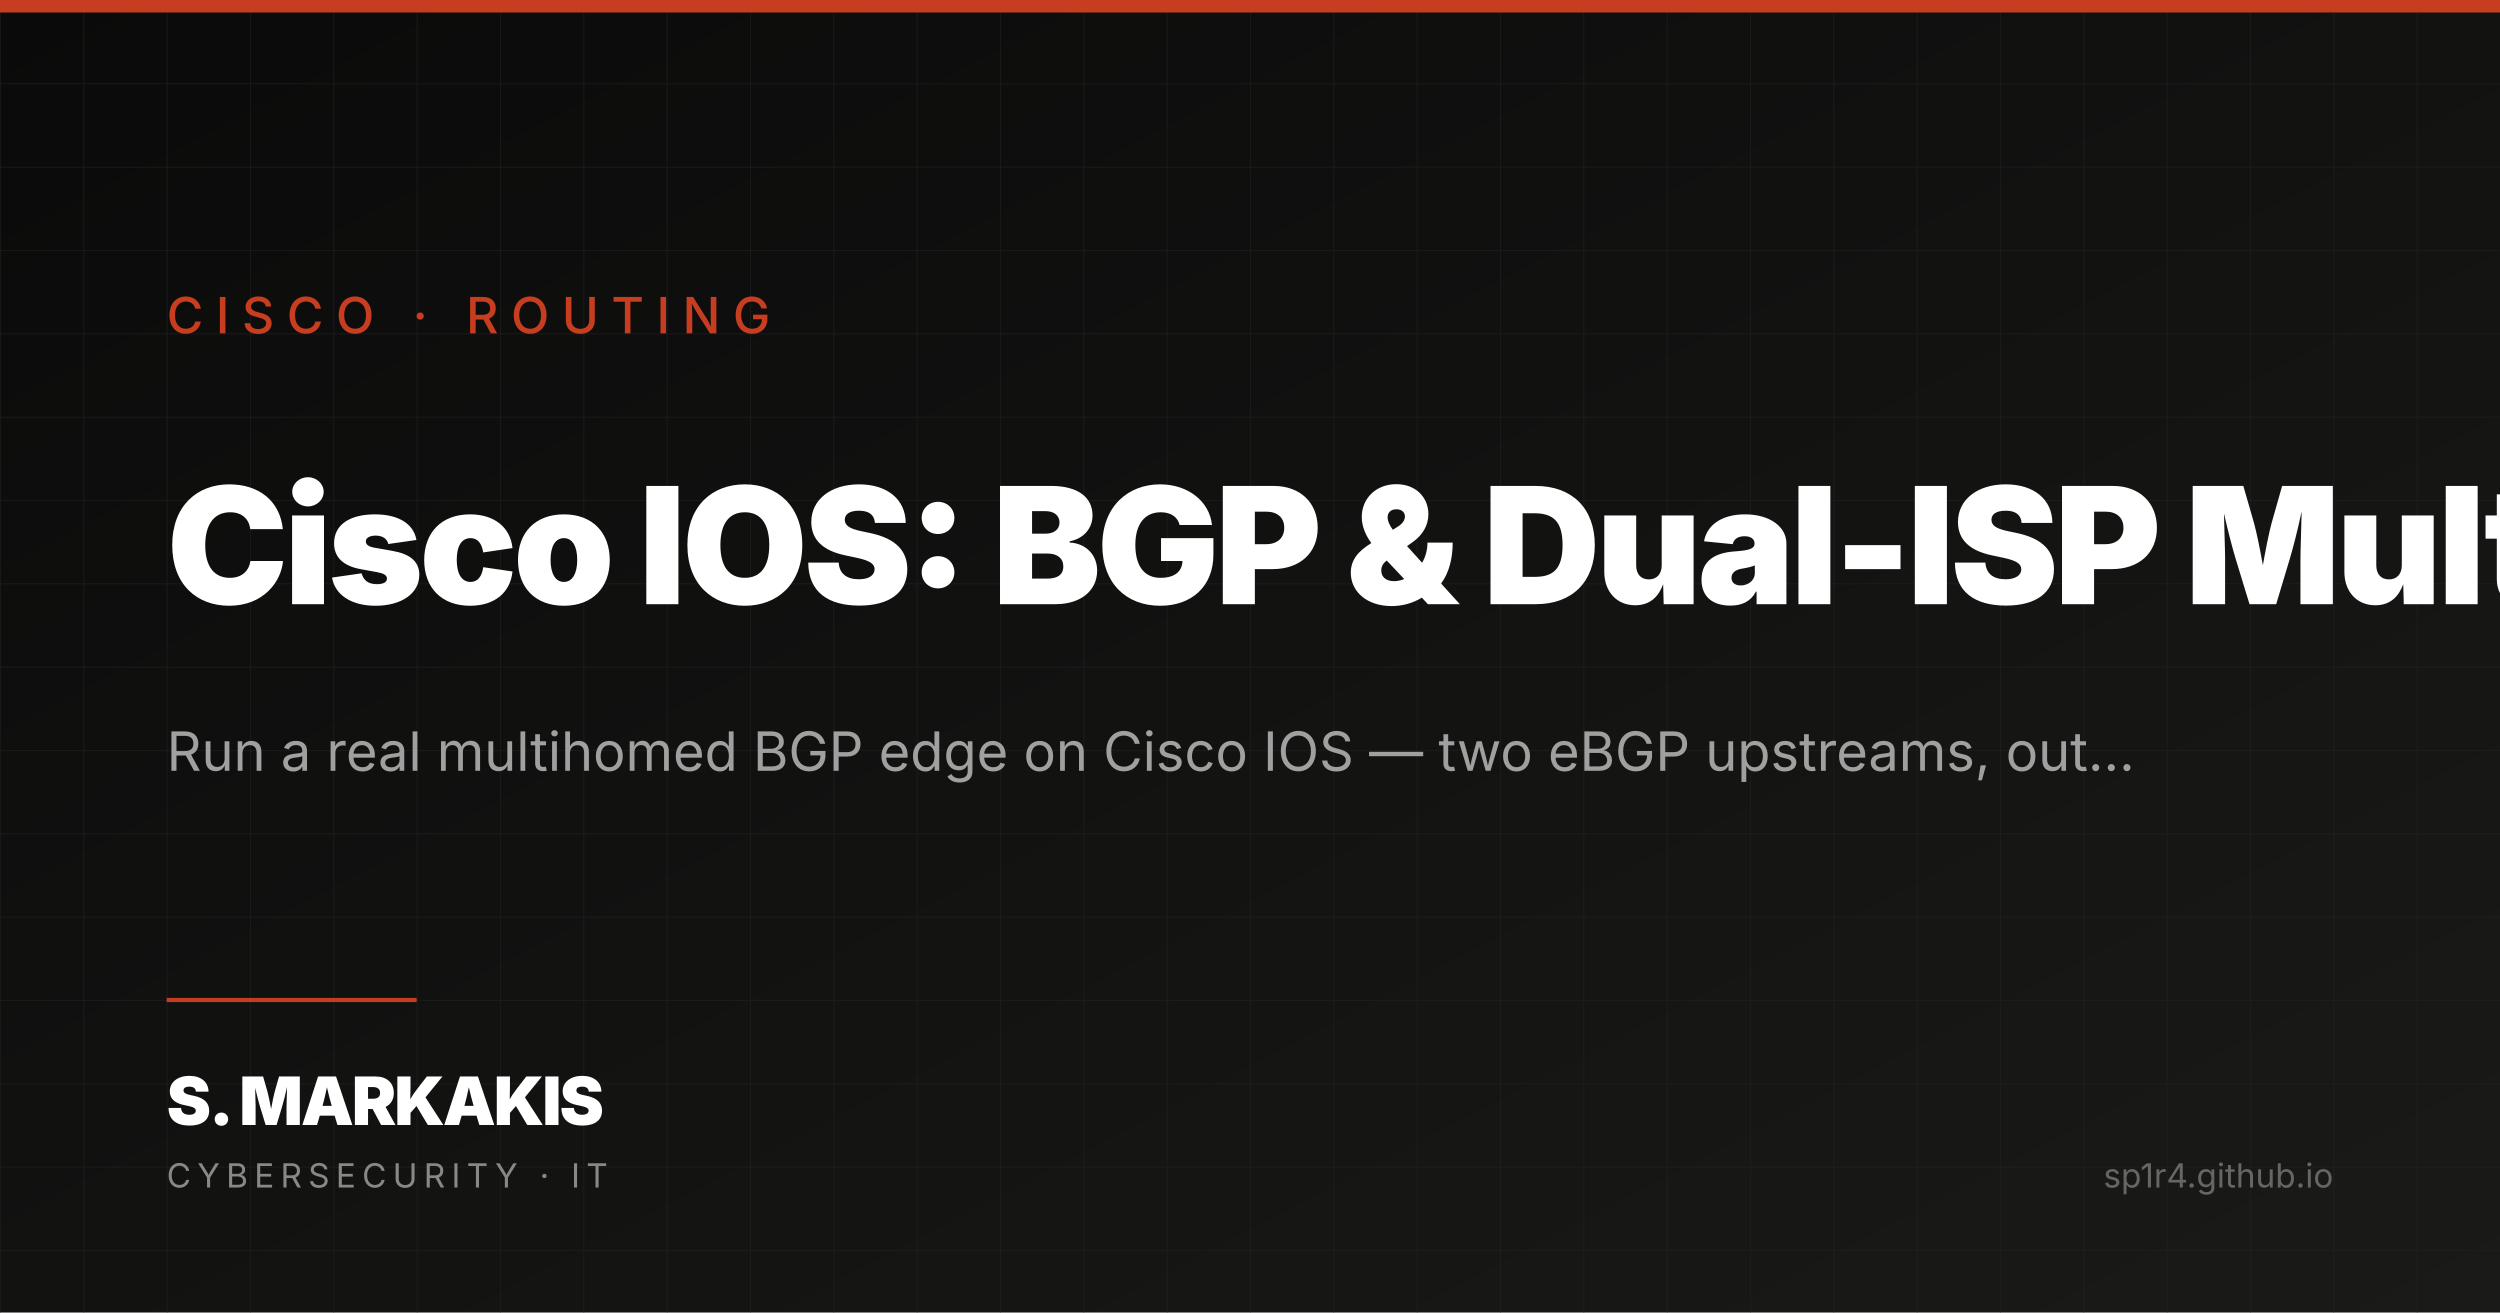
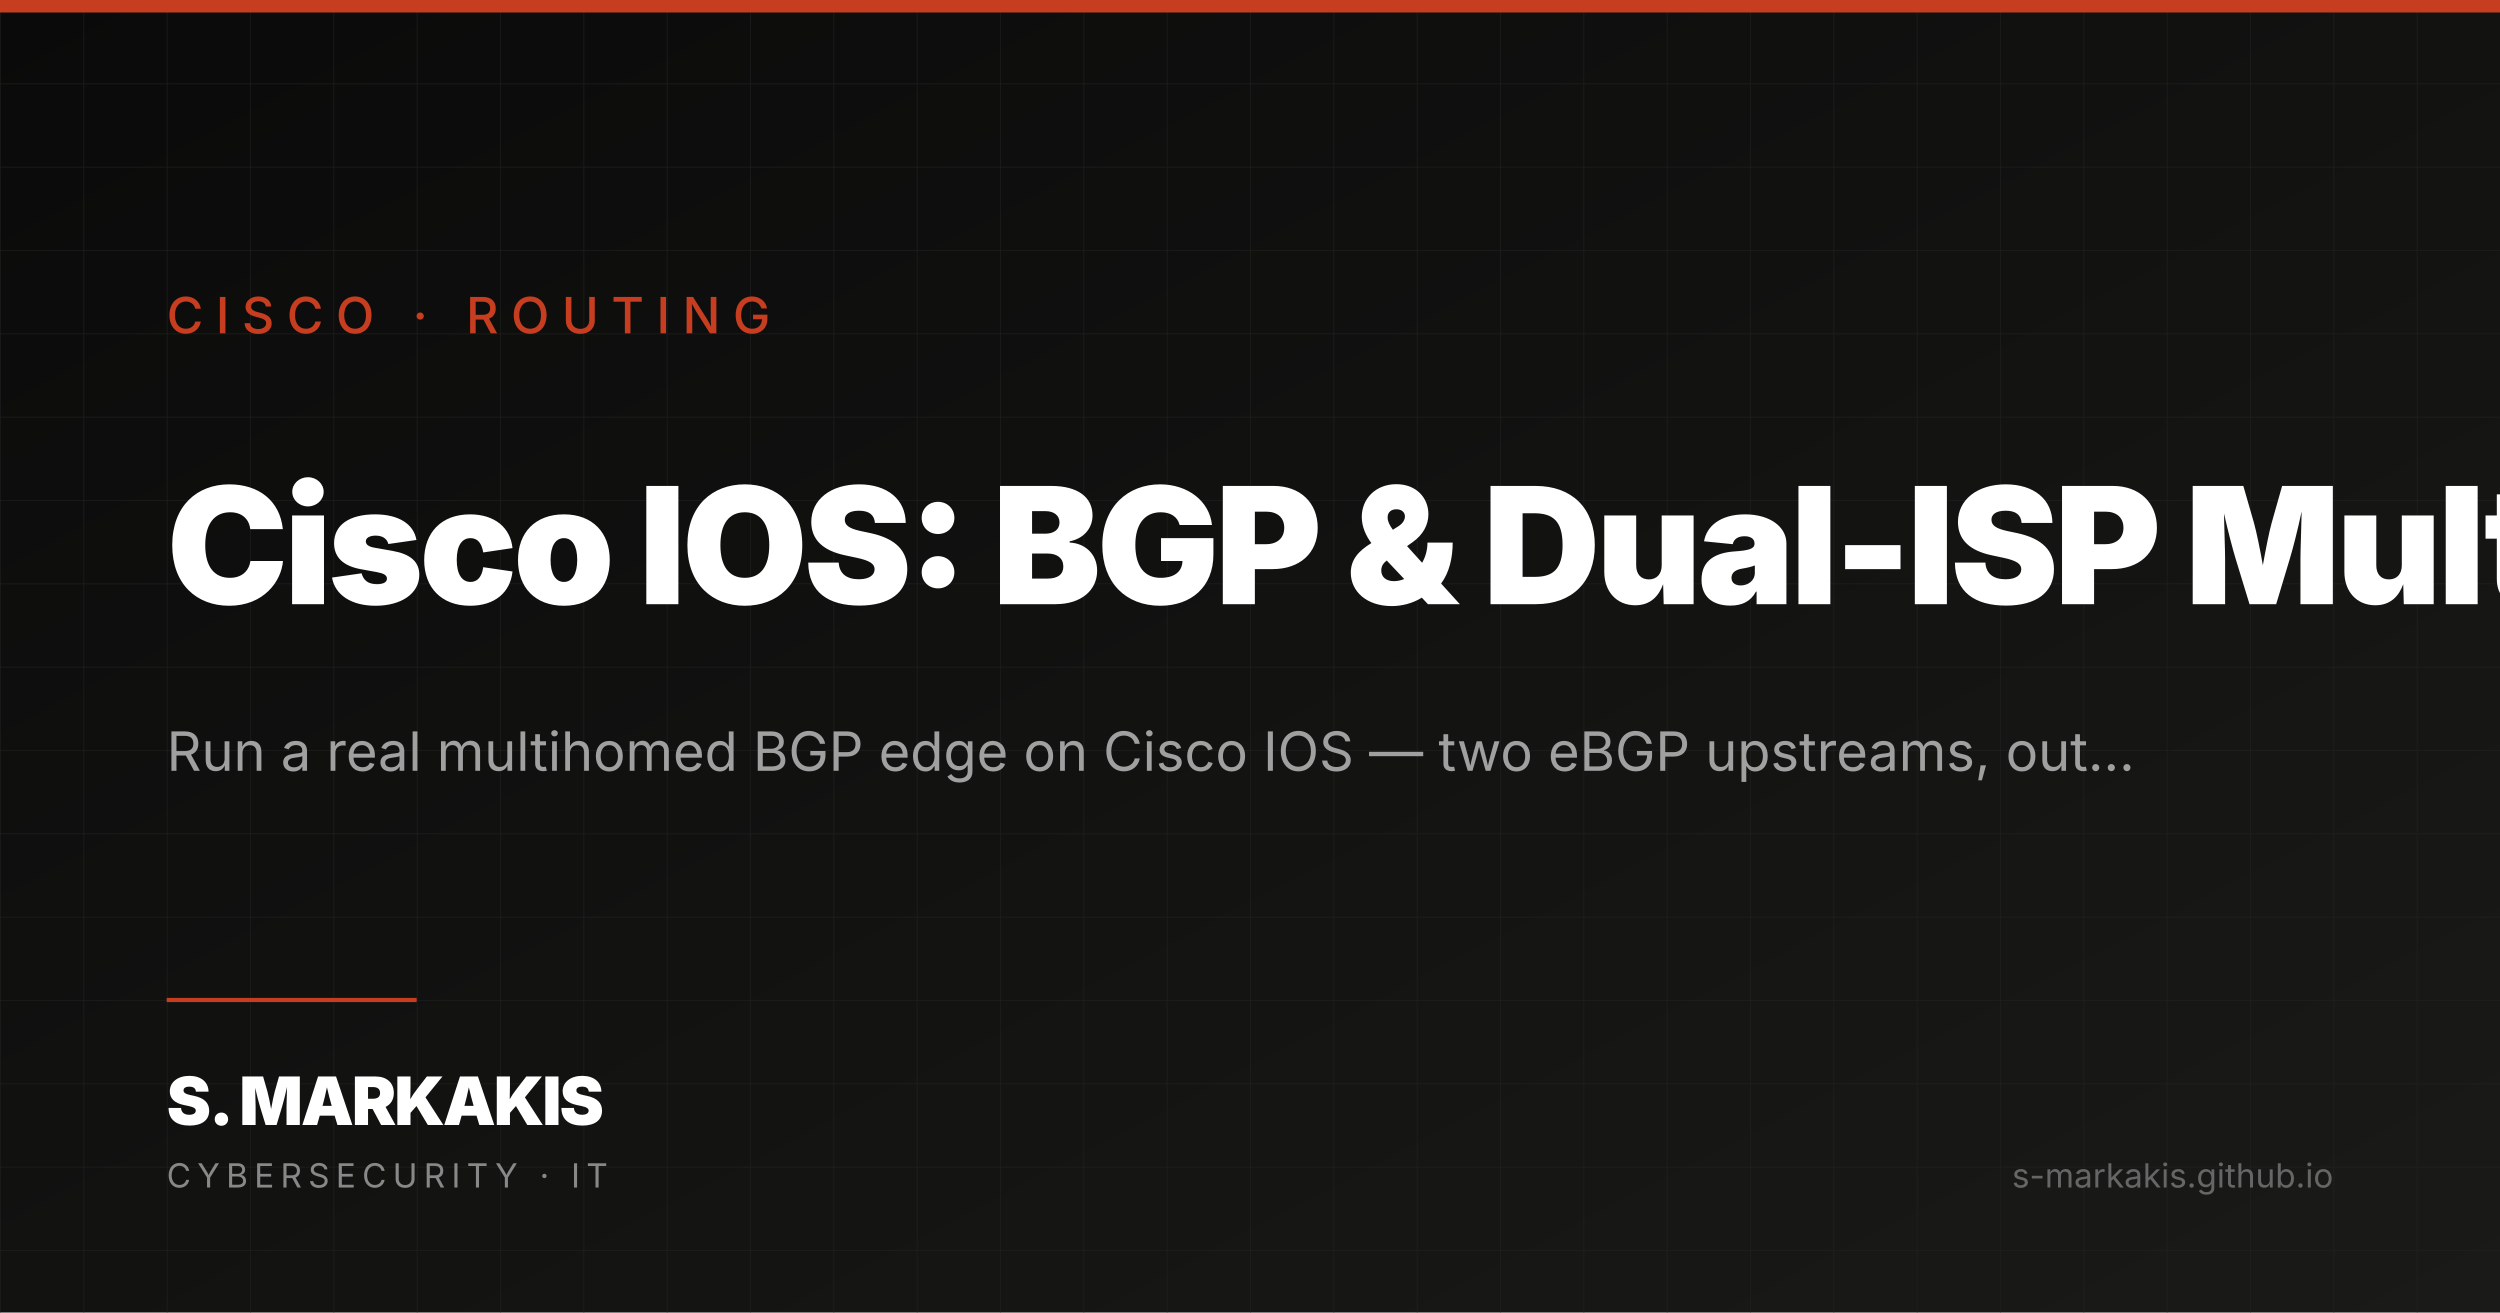
<svg xmlns="http://www.w3.org/2000/svg" viewBox="0 0 1200 630" width="1200" height="630">
  <defs>
    <linearGradient id="bg" x1="0" y1="0" x2="1" y2="1">
      <stop offset="0%" stop-color="#0a0a0a" />
      <stop offset="100%" stop-color="#1a1a18" />
    </linearGradient>
    <pattern id="grid" width="40" height="40" patternUnits="userSpaceOnUse">
      <path d="M 40 0 L 0 0 0 40" fill="none" stroke="#222" stroke-width="0.5" />
    </pattern>
  </defs>
  <rect width="1200" height="630" fill="url(#bg)" />
  <rect width="1200" height="630" fill="url(#grid)" />
  <rect x="0" y="0" width="1200" height="6" fill="#c63d1f" />
  <text x="80" y="160" font-family="Inter, Helvetica, Arial, sans-serif" font-size="24" font-weight="500" fill="#c63d1f" letter-spacing="6">CISCO · ROUTING</text>
  <text x="80" y="290" font-family="Inter, Helvetica, Arial, sans-serif" font-size="78" font-weight="900" fill="#ffffff" letter-spacing="-2">Cisco IOS: BGP &amp; Dual-ISP Multi…</text>
  <text x="80" y="370" font-family="Inter, Helvetica, Arial, sans-serif" font-size="26" font-weight="400" fill="#a0a0a0">Run a real multihomed BGP edge on Cisco IOS — two eBGP upstreams, out…</text>
  <line x1="80" y1="480" x2="200" y2="480" stroke="#c63d1f" stroke-width="2" />
  <text x="80" y="540" font-family="Inter, Helvetica, Arial, sans-serif" font-size="32" font-weight="900" fill="#ffffff" letter-spacing="-1">S. MARKAKIS</text>
  <text x="80" y="570" font-family="Inter, Helvetica, Arial, sans-serif" font-size="16" font-weight="400" fill="#888" letter-spacing="3">CYBERSECURITY · IT</text>
-   <text x="1120" y="570" font-family="Inter, Helvetica, Arial, sans-serif" font-size="16" font-weight="400" fill="#666" text-anchor="end">sp1r4.github.io</text>
+   <text x="1120" y="570" font-family="Inter, Helvetica, Arial, sans-serif" font-size="16" font-weight="400" fill="#666" text-anchor="end">s-markakis.github.io</text>
</svg>
